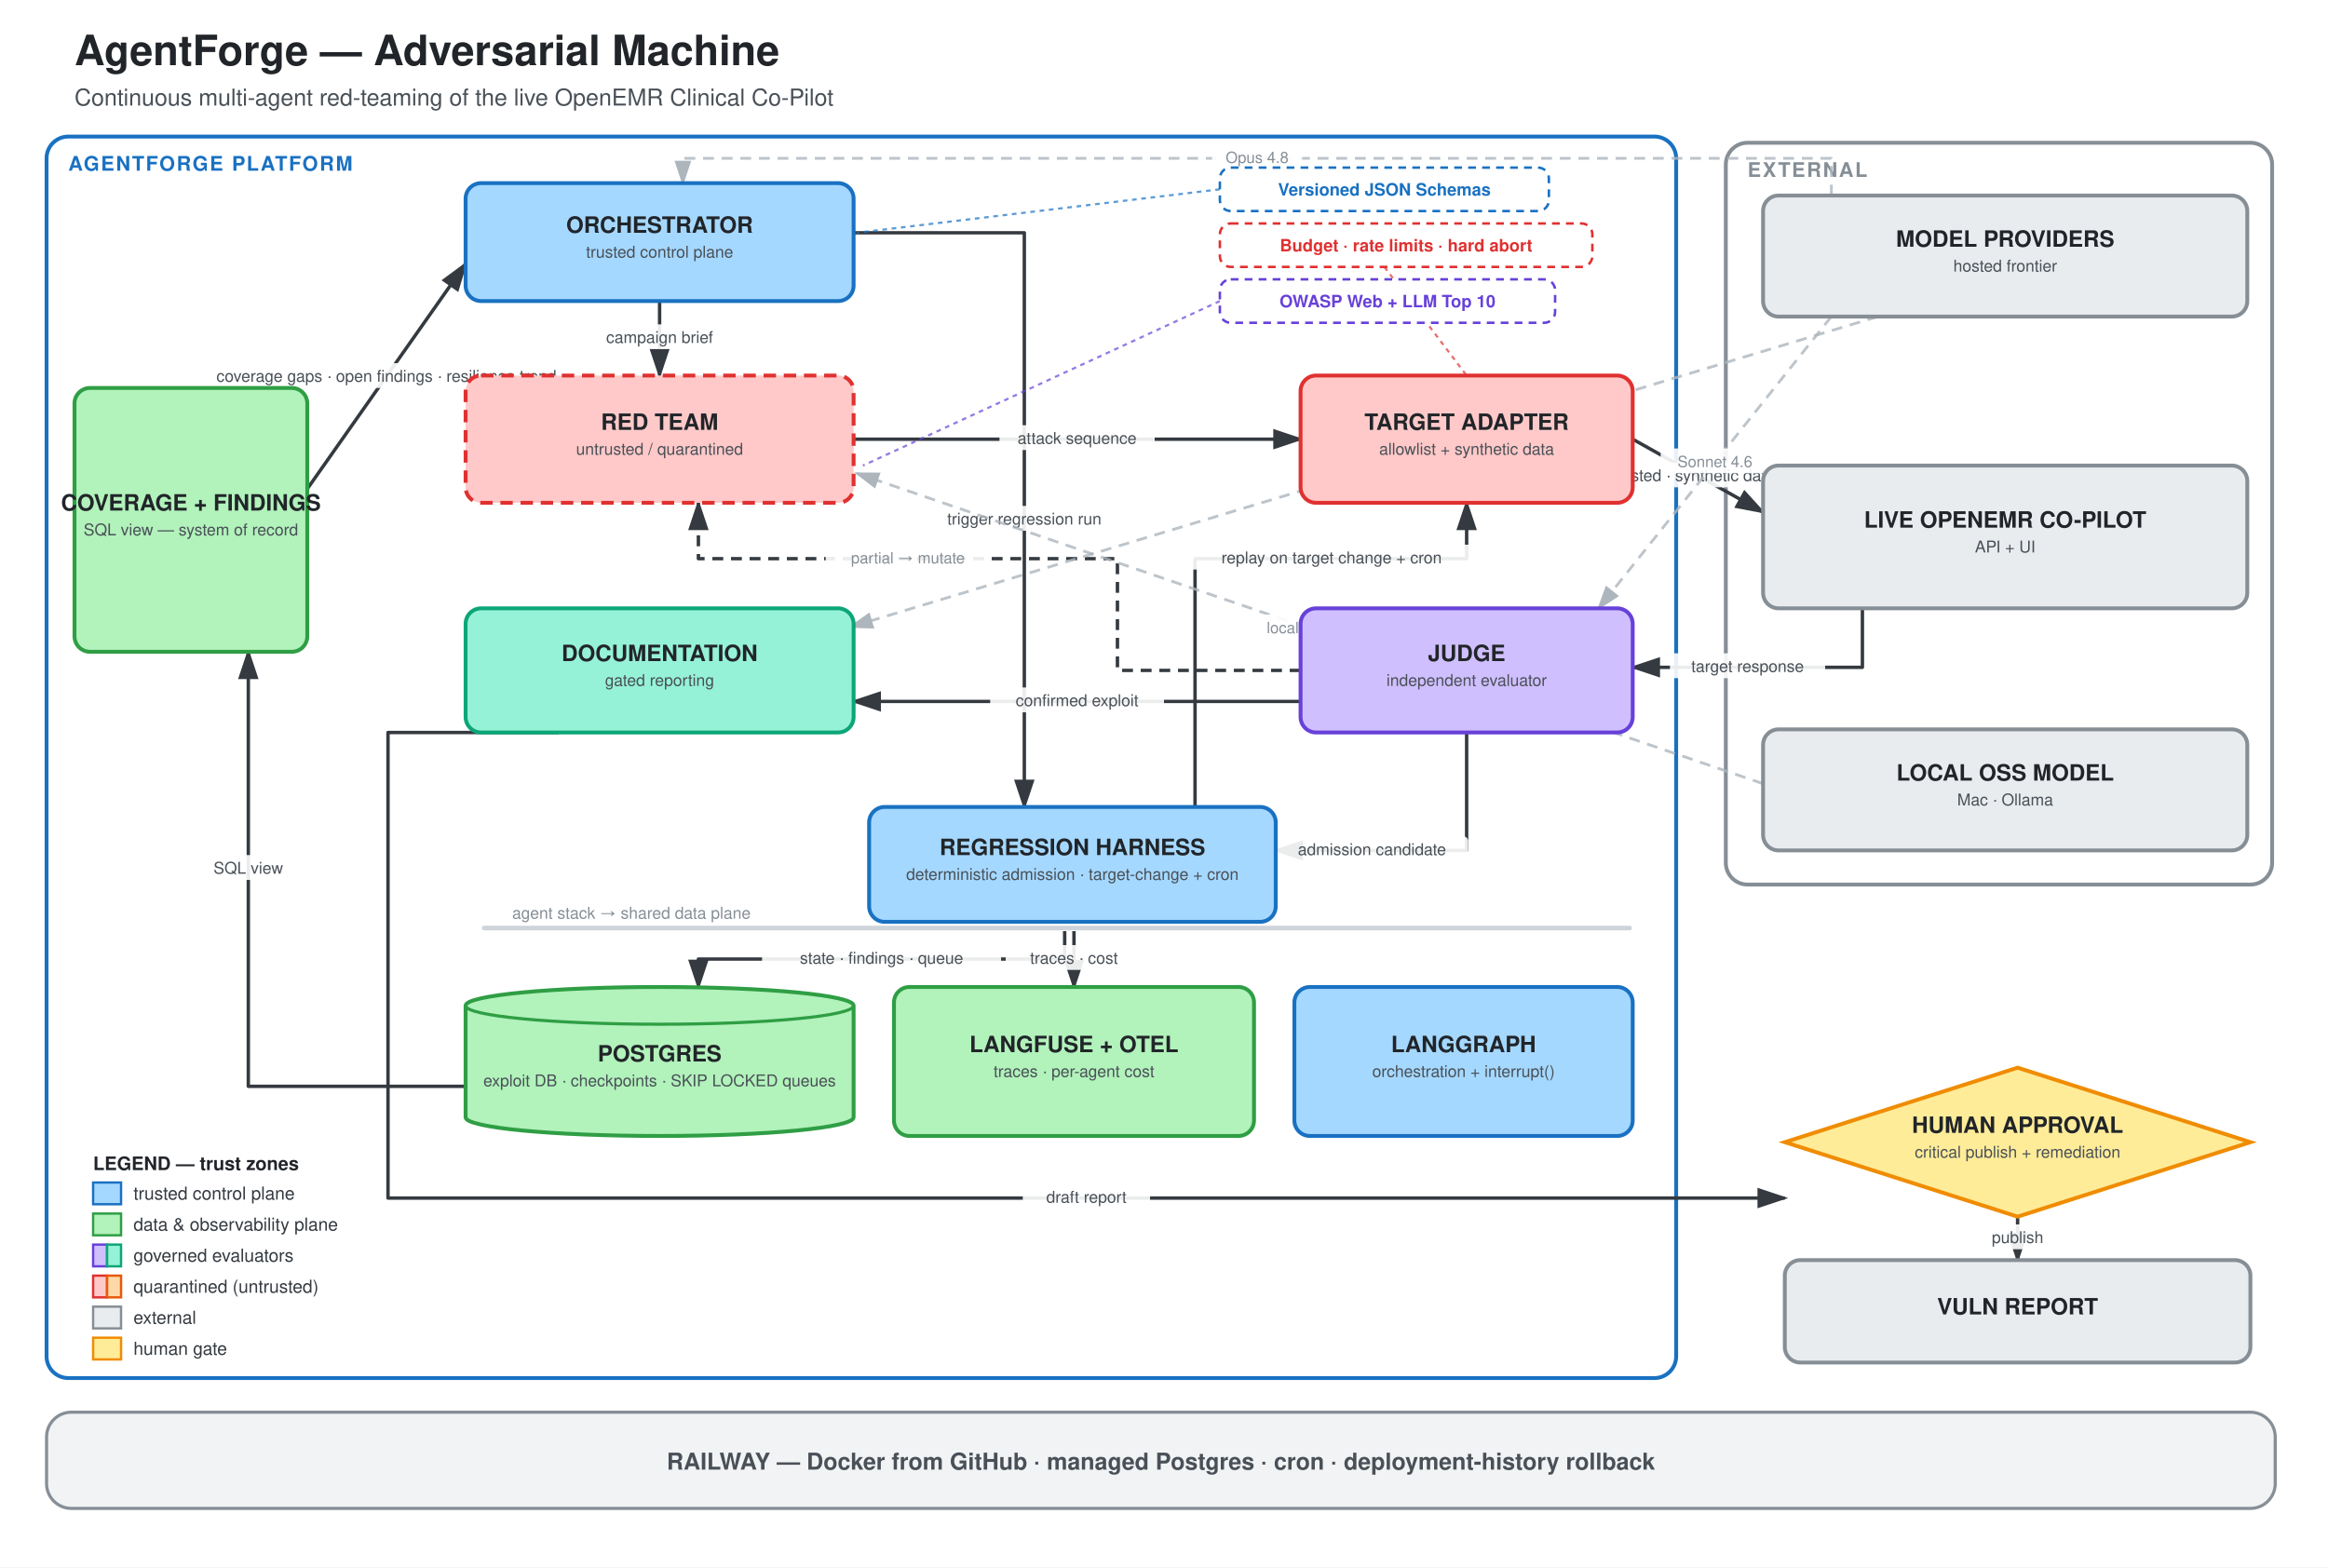
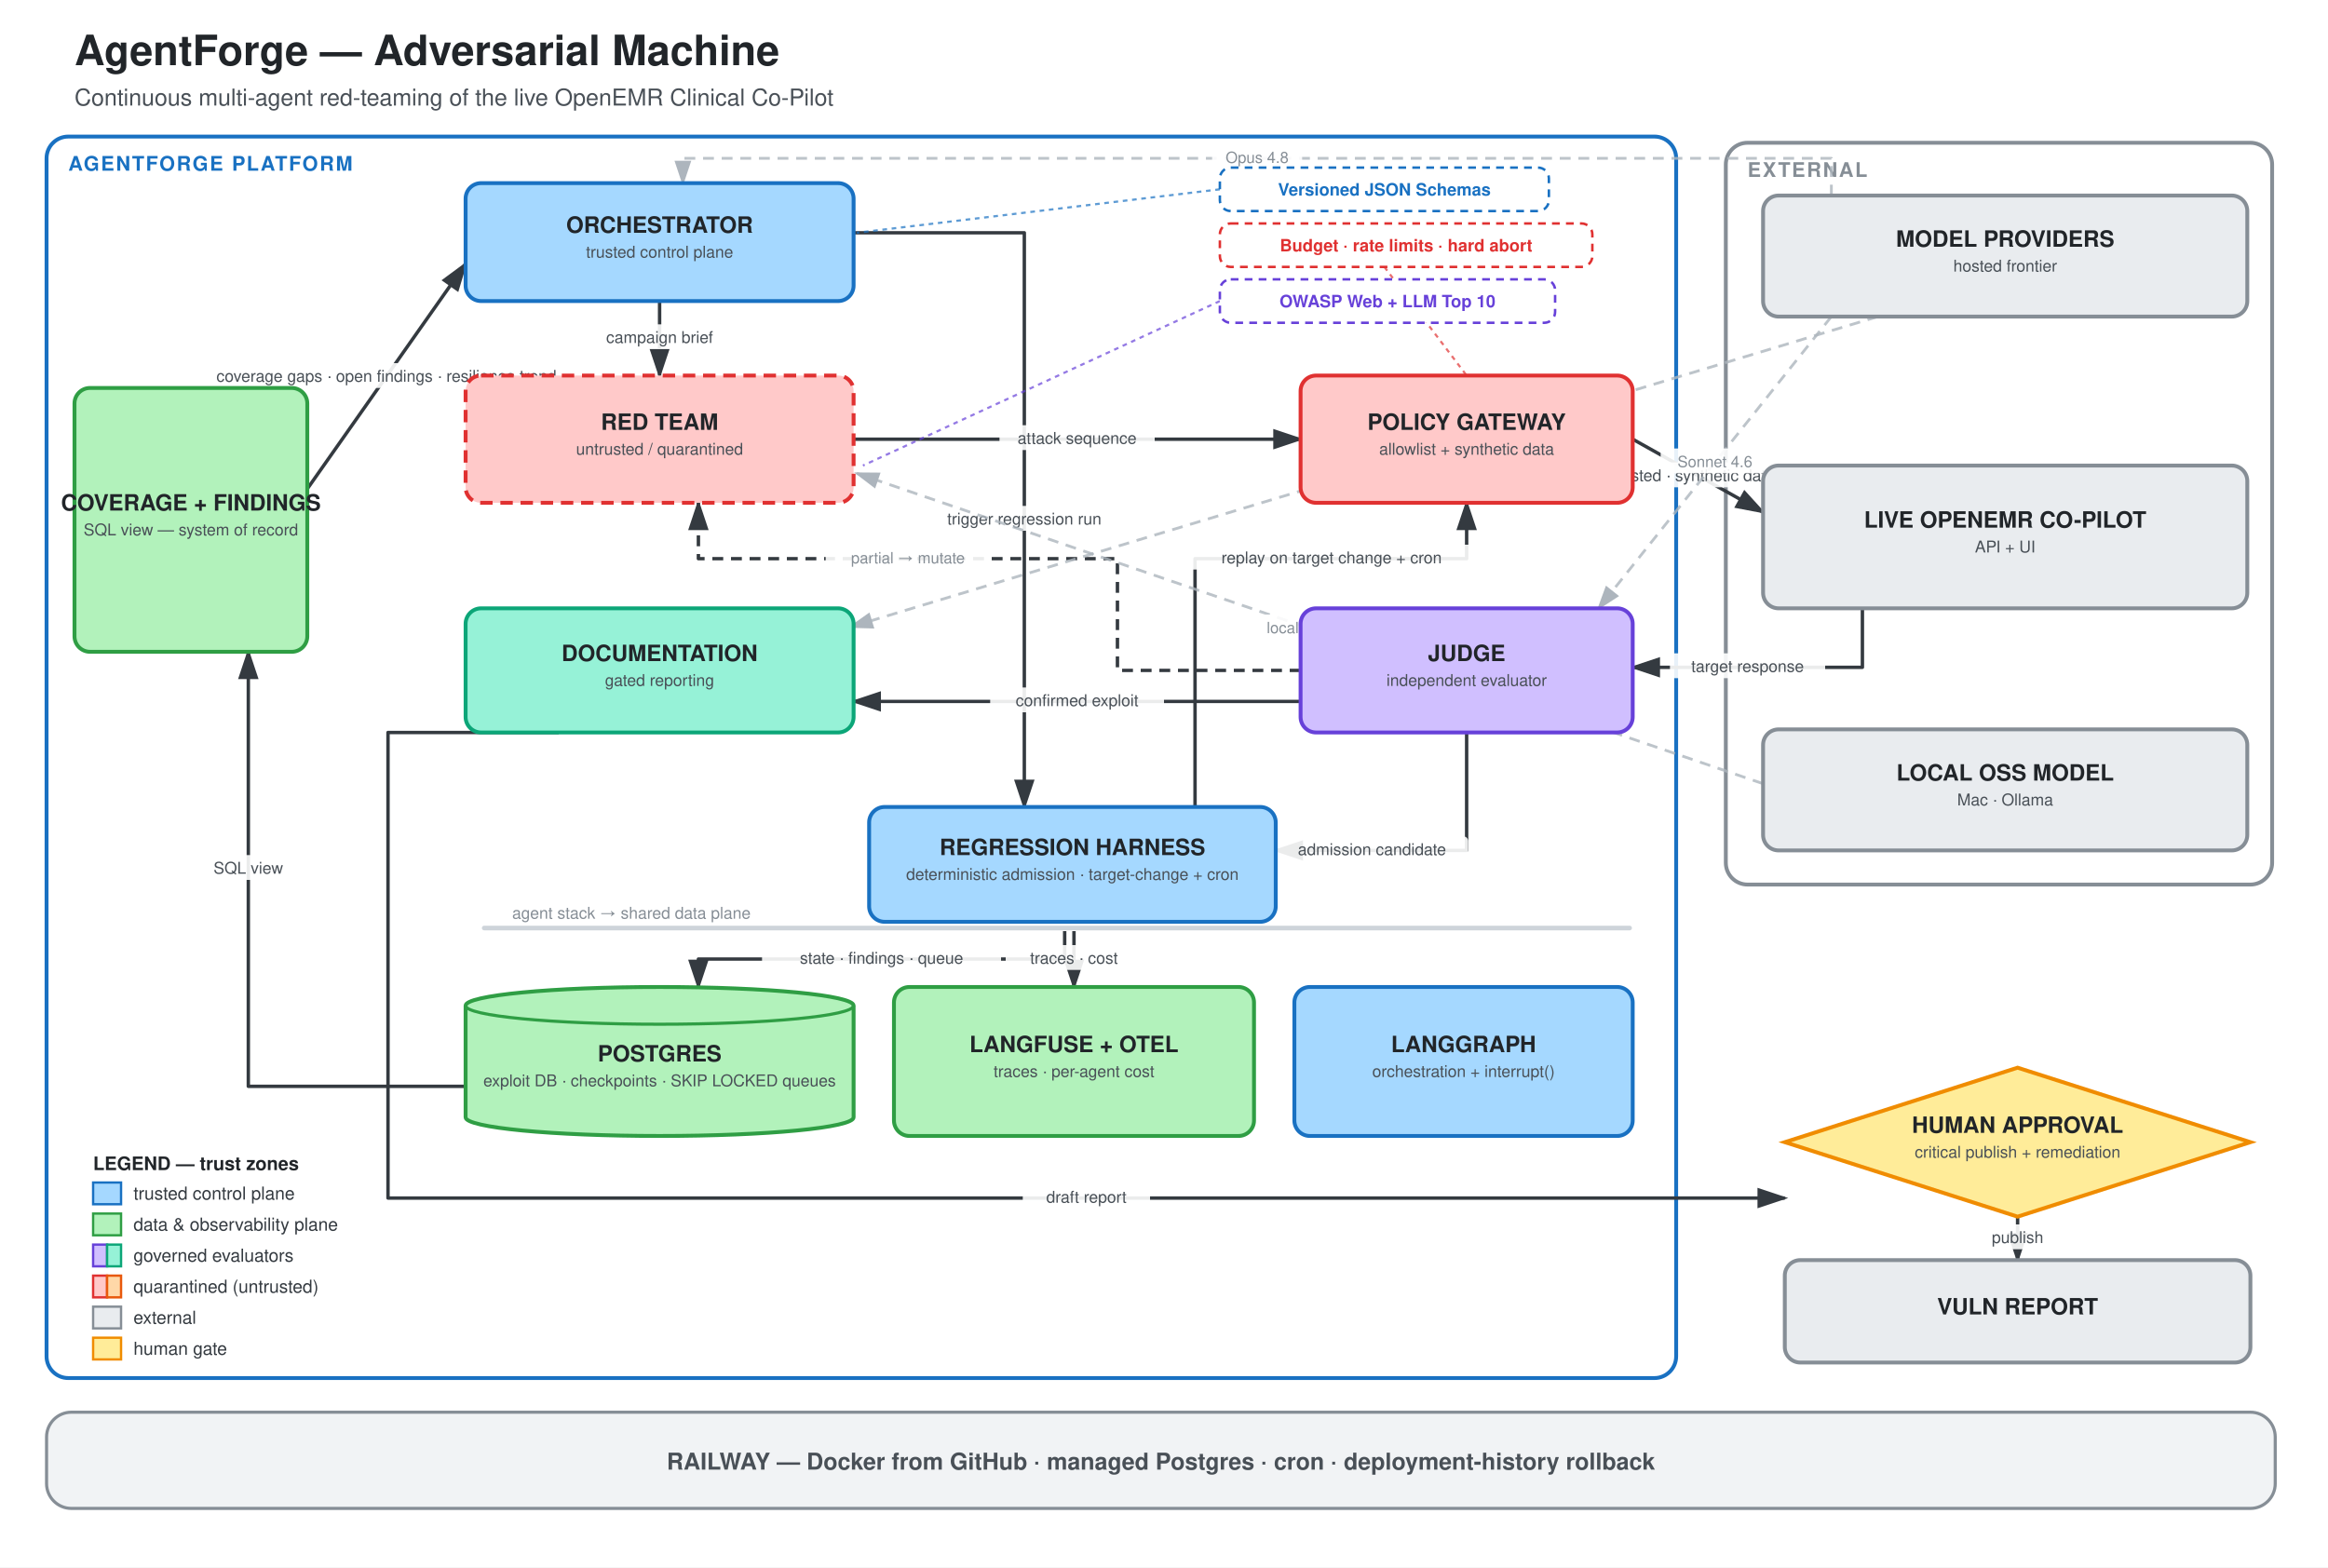
<svg xmlns="http://www.w3.org/2000/svg" width="1500" height="1010" viewBox="0 0 1500 1010" font-family="Helvetica,Arial,sans-serif">
  <rect x="0" y="0" width="1500" height="1010" fill="#ffffff" />
  <defs>
    <marker id="ah" markerWidth="10" markerHeight="10" refX="8" refY="3" orient="auto" markerUnits="strokeWidth">
      <path d="M0,0 L9,3 L0,6 Z" fill="#343a40" />
    </marker>
    <marker id="ahg" markerWidth="10" markerHeight="10" refX="8" refY="3" orient="auto" markerUnits="strokeWidth">
      <path d="M0,0 L9,3 L0,6 Z" fill="#adb5bd" />
    </marker>
  </defs>
  <text x="48" y="42" font-size="27" font-weight="700" fill="#212529">AgentForge — Adversarial Machine</text>
  <text x="48" y="68" font-size="15" fill="#495057">Continuous multi-agent red-teaming of the live OpenEMR Clinical Co-Pilot</text>
  <rect x="30" y="88" width="1050" height="800" rx="14" fill="none" stroke="#1971c2" stroke-width="2.5" stroke-dasharray="2 0" />
  <text x="44" y="110" font-size="13" font-weight="700" letter-spacing="1" fill="#1971c2">AGENTFORGE PLATFORM</text>
  <rect x="1112" y="92" width="352" height="478" rx="14" fill="none" stroke="#868e96" stroke-width="2.5" stroke-dasharray="2 0" />
  <text x="1126" y="114" font-size="13" font-weight="700" letter-spacing="1" fill="#868e96">EXTERNAL</text>
  <rect x="30" y="910" width="1436" height="62" rx="16" fill="#f1f3f5" stroke="#868e96" stroke-width="2" />
  <text x="748" y="947" font-size="15" font-weight="600" text-anchor="middle" fill="#495057">RAILWAY — Docker from GitHub · managed Postgres · cron · deployment-history rollback</text>
  <line x1="312" y1="598" x2="1050" y2="598" stroke="#ced4da" stroke-width="3" stroke-linecap="round" />
  <text x="330" y="592" font-size="10.5" fill="#868e96">agent stack → shared data plane</text>
  <polyline points="198,315 300,170" fill="none" stroke="#343a40" stroke-width="2.2" marker-end="url(#ah)" stroke-linejoin="round" />
  <rect x="100" y="234" width="298" height="16" rx="3" fill="#ffffff" opacity="0.9" />
  <text x="249" y="246" font-size="10.5" text-anchor="middle" fill="#495057">coverage gaps · open findings · resilience trend</text>
  <polyline points="425,194 425,242" fill="none" stroke="#343a40" stroke-width="2.2" marker-end="url(#ah)" stroke-linejoin="round" />
  <rect x="378" y="209" width="94" height="16" rx="3" fill="#ffffff" opacity="0.9" />
  <text x="425" y="221" font-size="10.5" text-anchor="middle" fill="#495057">campaign brief</text>
  <polyline points="550,150 660,150 660,520" fill="none" stroke="#343a40" stroke-width="2.2" marker-end="url(#ah)" stroke-linejoin="round" />
  <rect x="589" y="326" width="142" height="16" rx="3" fill="#ffffff" opacity="0.9" />
  <text x="660" y="338" font-size="10.5" text-anchor="middle" fill="#495057">trigger regression run</text>
  <polyline points="550,283 838,283" fill="none" stroke="#343a40" stroke-width="2.2" marker-end="url(#ah)" stroke-linejoin="round" />
  <rect x="644" y="274" width="100" height="16" rx="3" fill="#ffffff" opacity="0.9" />
  <text x="694" y="286" font-size="10.5" text-anchor="middle" fill="#495057">attack sequence</text>
  <polyline points="1052,283 1136,330" fill="none" stroke="#343a40" stroke-width="2.2" marker-end="url(#ah)" stroke-linejoin="round" />
  <rect x="990" y="298" width="208" height="16" rx="3" fill="#ffffff" opacity="0.9" />
  <text x="1094" y="310" font-size="10.5" text-anchor="middle" fill="#495057">allowlisted · synthetic data only</text>
  <polyline points="1200,392 1200,430 1052,430" fill="none" stroke="#343a40" stroke-width="2.2" marker-end="url(#ah)" stroke-linejoin="round" />
  <rect x="1076" y="421" width="100" height="16" rx="3" fill="#ffffff" opacity="0.9" />
  <text x="1126" y="433" font-size="10.5" text-anchor="middle" fill="#495057">target response</text>
  <polyline points="838,432 720,432 720,360 450,360 450,324" fill="none" stroke="#343a40" stroke-width="2.2" stroke-dasharray="7 5" marker-end="url(#ah)" stroke-linejoin="round" />
  <rect x="532" y="351" width="106" height="16" rx="3" fill="#ffffff" opacity="0.9" />
  <text x="585" y="363" font-size="10" text-anchor="middle" fill="#868e96">partial → mutate</text>
  <polyline points="838,452 550,452" fill="none" stroke="#343a40" stroke-width="2.2" marker-end="url(#ah)" stroke-linejoin="round" />
  <rect x="638" y="443" width="112" height="16" rx="3" fill="#ffffff" opacity="0.9" />
  <text x="694" y="455" font-size="10.5" text-anchor="middle" fill="#495057">confirmed exploit</text>
  <polyline points="945,472 945,548 822,548" fill="none" stroke="#343a40" stroke-width="2.2" marker-end="url(#ah)" stroke-linejoin="round" />
  <rect x="822" y="539" width="124" height="16" rx="3" fill="#ffffff" opacity="0.9" />
  <text x="884" y="551" font-size="10.5" text-anchor="middle" fill="#495057">admission candidate</text>
  <polyline points="770,520 770,360 945,360 945,324" fill="none" stroke="#343a40" stroke-width="2.2" marker-end="url(#ah)" stroke-linejoin="round" />
  <rect x="762" y="351" width="190" height="16" rx="3" fill="#ffffff" opacity="0.9" />
  <text x="858" y="363" font-size="10.5" text-anchor="middle" fill="#495057">replay on target change + cron</text>
  <polyline points="360,472 250,472 250,772 1150,772" fill="none" stroke="#343a40" stroke-width="2.2" marker-end="url(#ah)" stroke-linejoin="round" />
  <rect x="659" y="763" width="82" height="16" rx="3" fill="#ffffff" opacity="0.9" />
  <text x="700" y="775" font-size="10.5" text-anchor="middle" fill="#495057">draft report</text>
  <polyline points="1300,784 1300,812" fill="none" stroke="#343a40" stroke-width="2.2" marker-end="url(#ah)" stroke-linejoin="round" />
  <rect x="1274" y="789" width="52" height="16" rx="3" fill="#ffffff" opacity="0.9" />
  <text x="1300" y="801" font-size="10.5" text-anchor="middle" fill="#495057">publish</text>
  <polyline points="686,600 686,618 450,618 450,636" fill="none" stroke="#343a40" stroke-width="2.2" marker-end="url(#ah)" stroke-linejoin="round" />
  <rect x="491" y="609" width="154" height="16" rx="3" fill="#ffffff" opacity="0.9" />
  <text x="568" y="621" font-size="10.5" text-anchor="middle" fill="#495057">state · findings · queue</text>
  <polyline points="692,600 692,636" fill="none" stroke="#343a40" stroke-width="2.2" marker-end="url(#ah)" stroke-linejoin="round" />
  <rect x="648" y="609" width="88" height="16" rx="3" fill="#ffffff" opacity="0.9" />
  <text x="692" y="621" font-size="10.5" text-anchor="middle" fill="#495057">traces · cost</text>
  <polyline points="300,700 160,700 160,420" fill="none" stroke="#343a40" stroke-width="2.2" marker-end="url(#ah)" stroke-linejoin="round" />
  <rect x="131" y="551" width="58" height="16" rx="3" fill="#ffffff" opacity="0.9" />
  <text x="160" y="563" font-size="10.5" text-anchor="middle" fill="#495057">SQL view</text>
  <polyline points="1180,126 1180,102 440,102 440,118" fill="none" stroke="#adb5bd" stroke-width="1.8" stroke-dasharray="7 5" stroke-opacity="0.8" marker-end="url(#ahg)" stroke-linejoin="round" />
  <rect x="781" y="93" width="58" height="16" rx="3" fill="#ffffff" opacity="0.9" />
  <text x="810" y="105" font-size="10" text-anchor="middle" fill="#868e96">Opus 4.8</text>
  <polyline points="1180,204 1030,392" fill="none" stroke="#adb5bd" stroke-width="1.8" stroke-dasharray="7 5" stroke-opacity="0.8" marker-end="url(#ahg)" stroke-linejoin="round" />
  <rect x="1070" y="289" width="70" height="16" rx="3" fill="#ffffff" opacity="0.9" />
  <text x="1105" y="301" font-size="10" text-anchor="middle" fill="#868e96">Sonnet 4.6</text>
  <polyline points="1210,204 548,404" fill="none" stroke="#adb5bd" stroke-width="1.8" stroke-dasharray="7 5" stroke-opacity="0.8" marker-end="url(#ahg)" stroke-linejoin="round" />
  <rect x="853" y="295" width="52" height="16" rx="3" fill="#ffffff" opacity="0.9" />
  <text x="879" y="307" font-size="10" text-anchor="middle" fill="#868e96">GPT-5.4</text>
  <polyline points="1136,505 552,305" fill="none" stroke="#adb5bd" stroke-width="1.8" stroke-dasharray="7 5" stroke-opacity="0.8" marker-end="url(#ahg)" stroke-linejoin="round" />
  <rect x="803" y="396" width="82" height="16" rx="3" fill="#ffffff" opacity="0.9" />
  <text x="844" y="408" font-size="10" text-anchor="middle" fill="#868e96">local 24-33B</text>
  <rect x="48" y="250" width="150" height="170" rx="10" fill="#b2f2bb" stroke="#2f9e44" stroke-width="2.5" />
  <text x="123.0" y="329.0" font-size="14.5" font-weight="700" text-anchor="middle" fill="#212529">COVERAGE + FINDINGS</text>
  <text x="123.0" y="345.0" font-size="10.5" text-anchor="middle" fill="#495057">SQL view — system of record</text>
  <rect x="300" y="118" width="250" height="76" rx="10" fill="#a5d8ff" stroke="#1971c2" stroke-width="2.5" />
  <text x="425.0" y="150.0" font-size="14.5" font-weight="700" text-anchor="middle" fill="#212529">ORCHESTRATOR</text>
  <text x="425.0" y="166.0" font-size="10.5" text-anchor="middle" fill="#495057">trusted control plane</text>
  <rect x="300" y="242" width="250" height="82" rx="10" fill="#ffc9c9" stroke="#e03131" stroke-width="2.5" stroke-dasharray="8 5" />
  <text x="425.0" y="277.0" font-size="14.5" font-weight="700" text-anchor="middle" fill="#212529">RED TEAM</text>
  <text x="425.0" y="293.0" font-size="10.5" text-anchor="middle" fill="#495057">untrusted / quarantined</text>
  <rect x="838" y="242" width="214" height="82" rx="10" fill="#ffc9c9" stroke="#e03131" stroke-width="2.5" />
-   <text x="945.0" y="277.0" font-size="14.5" font-weight="700" text-anchor="middle" fill="#212529">TARGET ADAPTER</text>
+   <text x="945.0" y="277.0" font-size="14.5" font-weight="700" text-anchor="middle" fill="#212529">POLICY GATEWAY</text>
  <text x="945.0" y="293.0" font-size="10.5" text-anchor="middle" fill="#495057">allowlist + synthetic data</text>
  <rect x="300" y="392" width="250" height="80" rx="10" fill="#96f2d7" stroke="#0ca678" stroke-width="2.5" />
  <text x="425.0" y="426.0" font-size="14.5" font-weight="700" text-anchor="middle" fill="#212529">DOCUMENTATION</text>
  <text x="425.0" y="442.0" font-size="10.5" text-anchor="middle" fill="#495057">gated reporting</text>
  <rect x="838" y="392" width="214" height="80" rx="10" fill="#d0bfff" stroke="#6741d9" stroke-width="2.5" />
  <text x="945.0" y="426.0" font-size="14.5" font-weight="700" text-anchor="middle" fill="#212529">JUDGE</text>
  <text x="945.0" y="442.0" font-size="10.5" text-anchor="middle" fill="#495057">independent evaluator</text>
  <rect x="560" y="520" width="262" height="74" rx="10" fill="#a5d8ff" stroke="#1971c2" stroke-width="2.5" />
  <text x="691.0" y="551.0" font-size="14.5" font-weight="700" text-anchor="middle" fill="#212529">REGRESSION HARNESS</text>
  <text x="691.0" y="567.0" font-size="10.5" text-anchor="middle" fill="#495057">deterministic admission · target-change + cron</text>
  <path d="M300,648 a125.0,12 0 0 1 250,0 v72 a125.0,12 0 0 1 -250,0 z" fill="#b2f2bb" stroke="#2f9e44" stroke-width="2.5" />
  <path d="M300,648 a125.0,12 0 0 0 250,0" fill="none" stroke="#2f9e44" stroke-width="2" />
  <text x="425.0" y="684.0" font-size="14.5" font-weight="700" text-anchor="middle" fill="#212529">POSTGRES</text>
  <text x="425.0" y="700.0" font-size="10.5" text-anchor="middle" fill="#495057">exploit DB · checkpoints · SKIP LOCKED queues</text>
  <rect x="576" y="636" width="232" height="96" rx="10" fill="#b2f2bb" stroke="#2f9e44" stroke-width="2.5" />
  <text x="692.0" y="678.0" font-size="14.5" font-weight="700" text-anchor="middle" fill="#212529">LANGFUSE + OTEL</text>
  <text x="692.0" y="694.0" font-size="10.5" text-anchor="middle" fill="#495057">traces · per-agent cost</text>
  <rect x="834" y="636" width="218" height="96" rx="10" fill="#a5d8ff" stroke="#1971c2" stroke-width="2.5" />
  <text x="943.0" y="678.0" font-size="14.5" font-weight="700" text-anchor="middle" fill="#212529">LANGGRAPH</text>
  <text x="943.0" y="694.0" font-size="10.5" text-anchor="middle" fill="#495057">orchestration + interrupt()</text>
  <rect x="1136" y="126" width="312" height="78" rx="10" fill="#e9ecef" stroke="#868e96" stroke-width="2.5" />
  <text x="1292.0" y="159.0" font-size="14.5" font-weight="700" text-anchor="middle" fill="#212529">MODEL PROVIDERS</text>
  <text x="1292.0" y="175.0" font-size="10.5" text-anchor="middle" fill="#495057">hosted frontier</text>
  <rect x="1136" y="300" width="312" height="92" rx="10" fill="#e9ecef" stroke="#868e96" stroke-width="2.5" />
  <text x="1292.0" y="340.0" font-size="14.5" font-weight="700" text-anchor="middle" fill="#212529">LIVE OPENEMR CO-PILOT</text>
  <text x="1292.0" y="356.0" font-size="10.5" text-anchor="middle" fill="#495057">API + UI</text>
  <rect x="1136" y="470" width="312" height="78" rx="10" fill="#e9ecef" stroke="#868e96" stroke-width="2.5" />
  <text x="1292.0" y="503.0" font-size="14.5" font-weight="700" text-anchor="middle" fill="#212529">LOCAL OSS MODEL</text>
  <text x="1292.0" y="519.0" font-size="10.5" text-anchor="middle" fill="#495057">Mac · Ollama</text>
  <polygon points="1300.0,688 1450,736.0 1300.0,784 1150,736.0" fill="#ffec99" stroke="#f08c00" stroke-width="2.5" />
  <text x="1300.0" y="730.0" font-size="14.5" font-weight="700" text-anchor="middle" fill="#212529">HUMAN APPROVAL</text>
  <text x="1300.0" y="746.0" font-size="10.5" text-anchor="middle" fill="#495057">critical publish + remediation</text>
  <rect x="1150" y="812" width="300" height="66" rx="10" fill="#e9ecef" stroke="#868e96" stroke-width="2.5" />
  <text x="1300.0" y="847.0" font-size="14.5" font-weight="700" text-anchor="middle" fill="#212529">VULN REPORT</text>
  <line x1="786" y1="122" x2="552" y2="150" stroke="#1971c2" stroke-width="1.4" stroke-dasharray="3 3" opacity="0.7" />
  <rect x="786" y="108" width="212" height="28" rx="7" fill="#ffffff" stroke="#1971c2" stroke-width="1.6" stroke-dasharray="5 4" />
  <text x="892.0" y="126.0" font-size="11" font-weight="600" text-anchor="middle" fill="#1971c2">Versioned JSON Schemas</text>
  <line x1="892" y1="172" x2="945" y2="242" stroke="#e03131" stroke-width="1.4" stroke-dasharray="3 3" opacity="0.7" />
  <rect x="786" y="144" width="240" height="28" rx="7" fill="#ffffff" stroke="#e03131" stroke-width="1.6" stroke-dasharray="5 4" />
  <text x="906.0" y="162.0" font-size="11" font-weight="600" text-anchor="middle" fill="#e03131">Budget · rate limits · hard abort</text>
  <line x1="786" y1="194" x2="556" y2="300" stroke="#6741d9" stroke-width="1.4" stroke-dasharray="3 3" opacity="0.7" />
  <rect x="786" y="180" width="216" height="28" rx="7" fill="#ffffff" stroke="#6741d9" stroke-width="1.6" stroke-dasharray="5 4" />
  <text x="894.0" y="198.0" font-size="11" font-weight="600" text-anchor="middle" fill="#6741d9">OWASP Web + LLM Top 10</text>
  <text x="60" y="754" font-size="12" font-weight="700" fill="#212529">LEGEND — trust zones</text>
  <rect x="60" y="762" width="18" height="14" fill="#a5d8ff" stroke="#1971c2" stroke-width="1.5" />
  <text x="86" y="773" font-size="11.5" fill="#343a40">trusted control plane</text>
  <rect x="60" y="782" width="18" height="14" fill="#b2f2bb" stroke="#2f9e44" stroke-width="1.5" />
  <text x="86" y="793" font-size="11.5" fill="#343a40">data &amp; observability plane</text>
  <rect x="60" y="802" width="9" height="14" fill="#d0bfff" stroke="#6741d9" stroke-width="1.5" />
  <rect x="69" y="802" width="9" height="14" fill="#96f2d7" stroke="#0ca678" stroke-width="1.5" />
  <text x="86" y="813" font-size="11.5" fill="#343a40">governed evaluators</text>
  <rect x="60" y="822" width="9" height="14" fill="#ffc9c9" stroke="#e03131" stroke-width="1.5" />
  <rect x="69" y="822" width="9" height="14" fill="#ffd8a8" stroke="#e8590c" stroke-width="1.5" />
  <text x="86" y="833" font-size="11.5" fill="#343a40">quarantined (untrusted)</text>
  <rect x="60" y="842" width="18" height="14" fill="#e9ecef" stroke="#868e96" stroke-width="1.5" />
  <text x="86" y="853" font-size="11.5" fill="#343a40">external</text>
  <rect x="60" y="862" width="18" height="14" fill="#ffec99" stroke="#f08c00" stroke-width="1.5" />
  <text x="86" y="873" font-size="11.5" fill="#343a40">human gate</text>
</svg>
